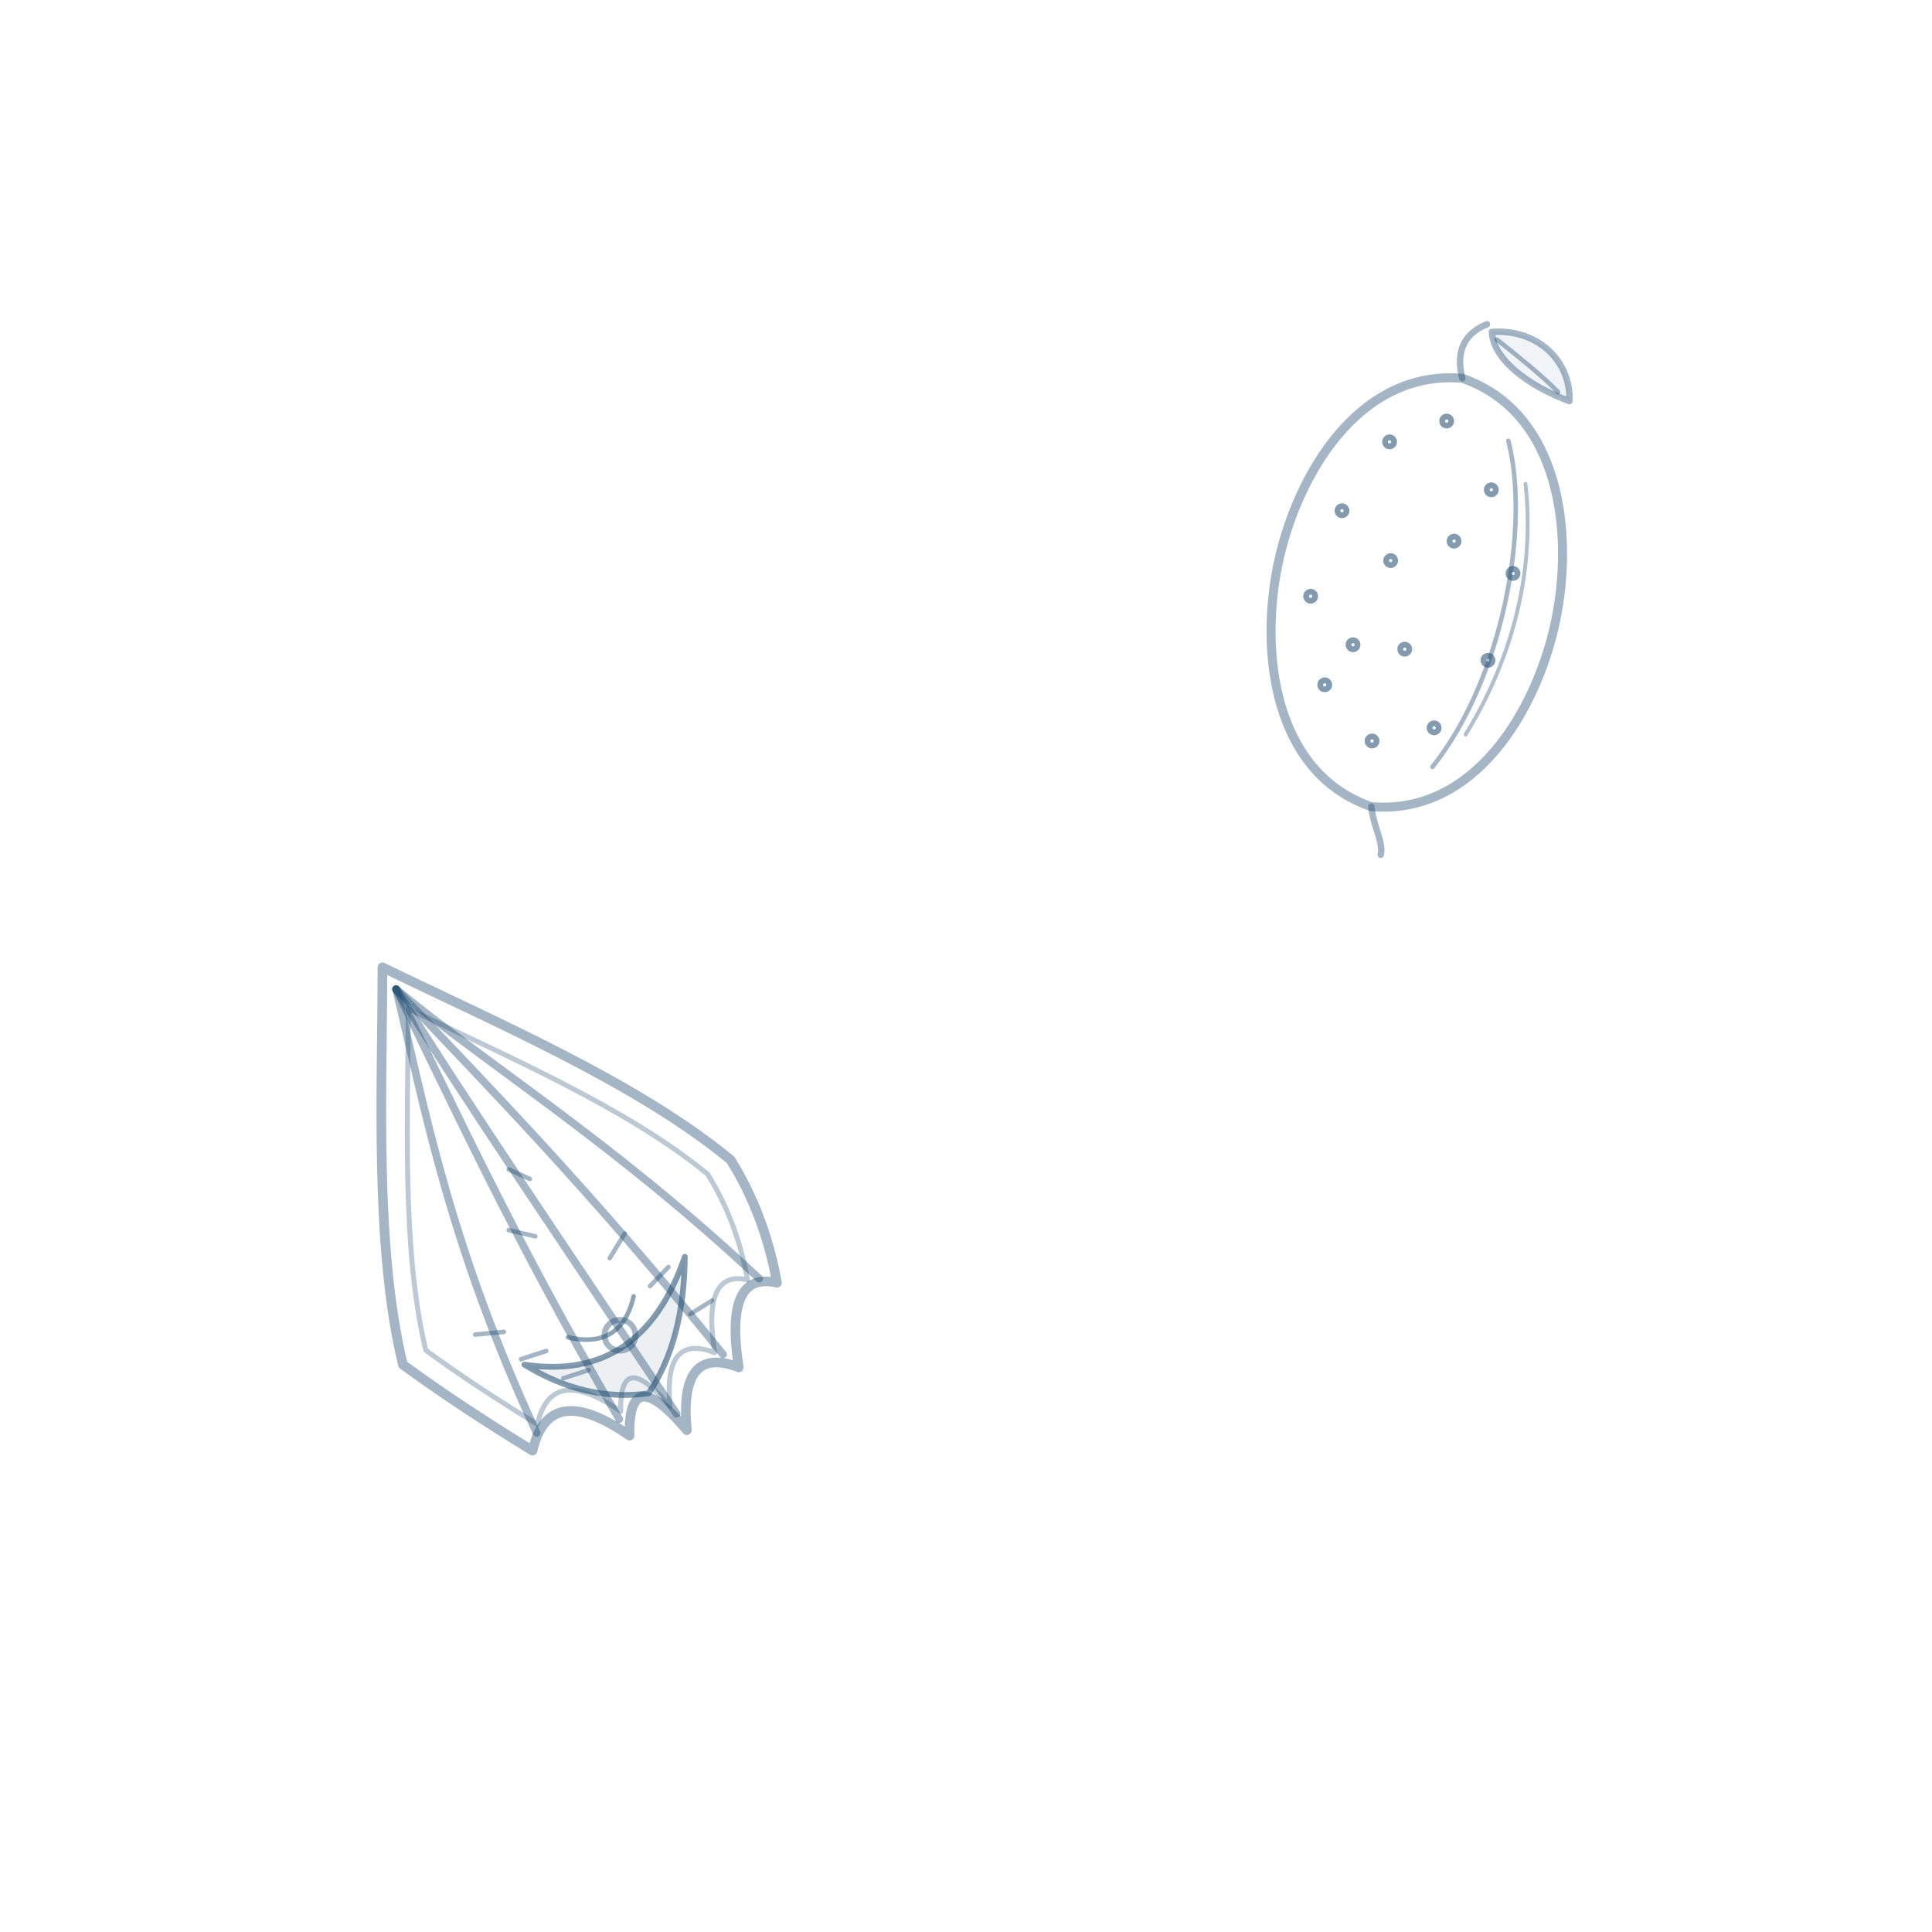
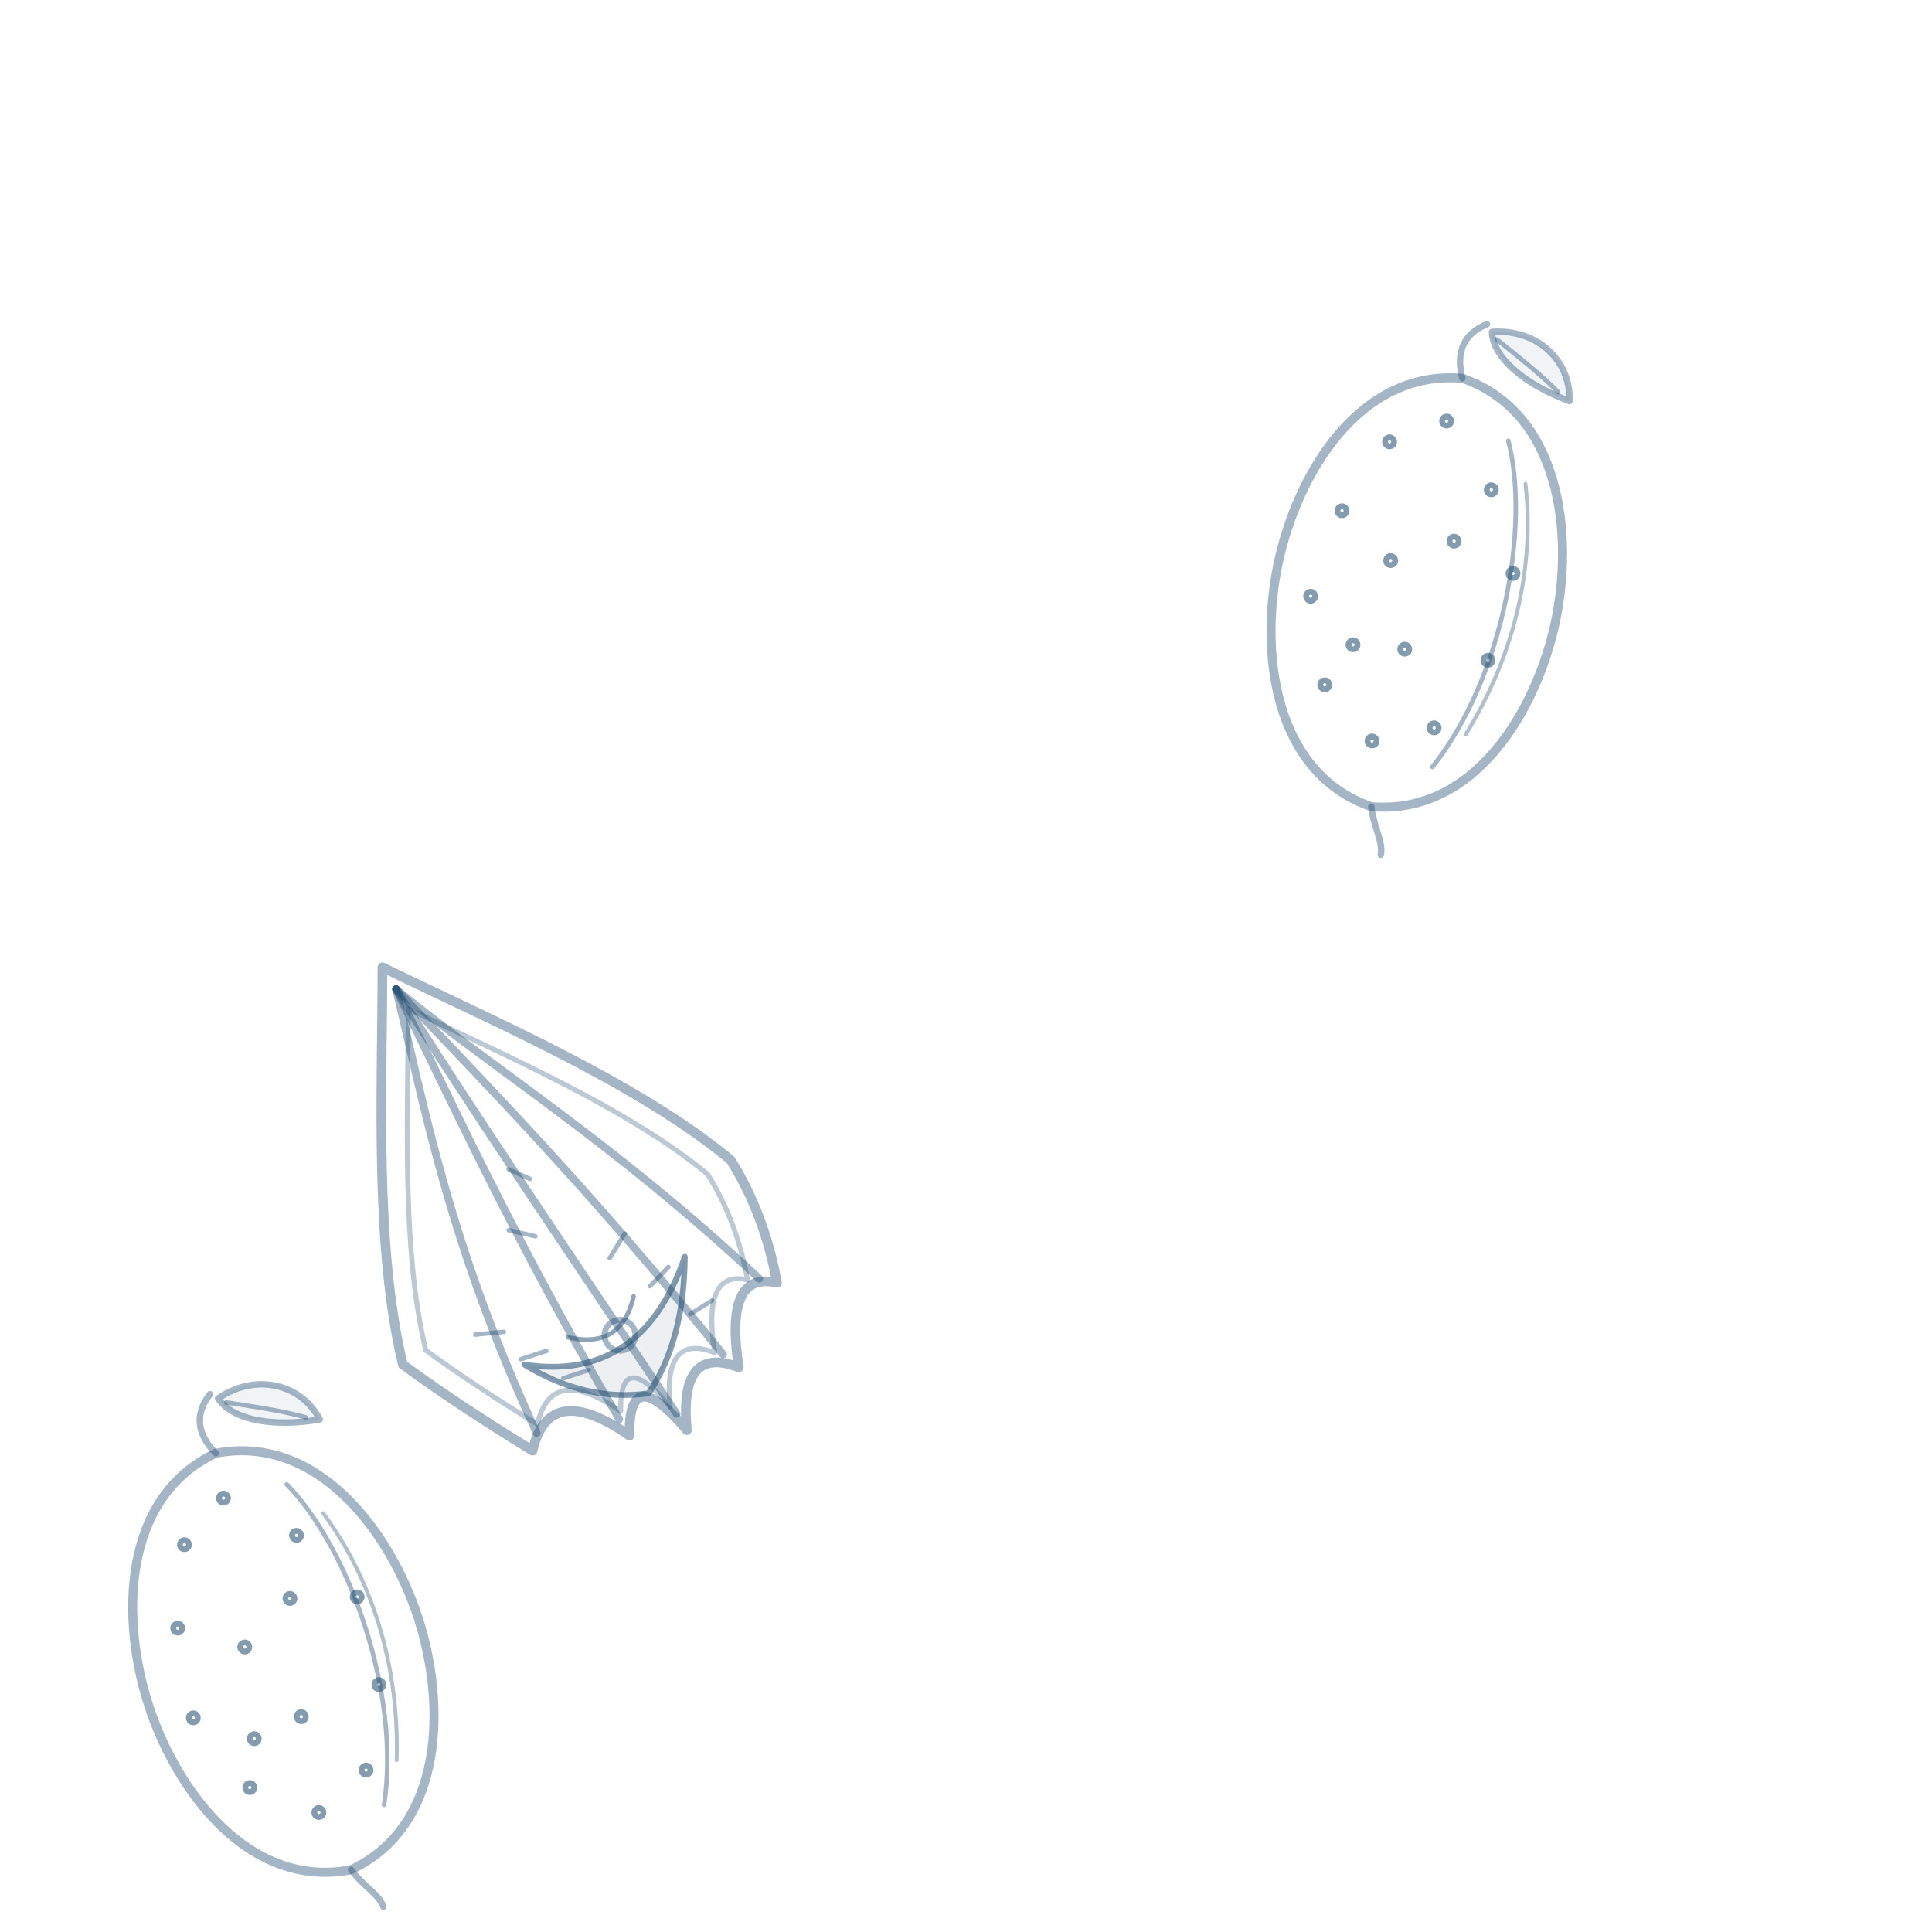
<svg xmlns="http://www.w3.org/2000/svg" viewBox="0 0 300 300" width="300" height="300">
  <g fill="none" stroke="#1c4a6e" stroke-opacity="0.4" stroke-width="1.2" stroke-linecap="round" stroke-linejoin="round">
    <g transform="translate(88,196) rotate(-32)">
      <path d="M0,-54 C-10,-38 -24,-18 -30,0 Q-26,10 -20,22 Q-12,14 -6,28 Q0,18 2,32 Q8,20 14,28 Q20,14 26,20 Q30,10 30,0 C24,-18 10,-38 0,-54 Z" stroke-width="1.5" />
      <path d="M0,-54 C-10,-38 -24,-18 -30,0 Q-26,10 -20,22 Q-12,14 -6,28 Q0,18 2,32 Q8,20 14,28 Q20,14 26,20 Q30,10 30,0 C24,-18 10,-38 0,-54 Z" transform="scale(0.86)" stroke-width="0.9" stroke-opacity="0.3" />
      <path d="M0,-50 C-6,-32 -14,-12 -18,20" />
      <path d="M0,-50 C-2,-30 -5,-8 -6,25" />
      <path d="M0,-50 C0,-28 1,-4 2,29" />
      <path d="M0,-50 C4,-30 9,-8 13,25" />
      <path d="M0,-50 C6,-32 16,-12 24,18" />
      <g stroke-width="0.7" stroke-opacity="0.4">
        <path d="M-14,4 l-4,-2" />
        <path d="M-10,10 l-4,-1" />
        <path d="M-6,16 l-4,-1" />
        <path d="M6,3 l4,-2" />
        <path d="M9,10 l4,-1" />
        <path d="M12,17 l4,0" />
        <path d="M-2,-6 l-3,-3" />
        <path d="M2,-14 l-2,-3" />
      </g>
      <path d="M-14,10 Q0,22 16,9 Q9,20 0,24 Q-9,20 -14,10 Z" fill="#1c4a6e" fill-opacity="0.08" stroke-width="0.9" stroke-opacity="0.55" />
      <path d="M-6,10 q6,6 12,0" stroke-width="0.7" stroke-opacity="0.5" />
      <circle cx="1" cy="14" r="2.4" stroke-width="0.9" />
    </g>
    <g transform="translate(220,92) rotate(12)">
      <path d="M0,-34 C16,-32 22,-14 22,0 C22,14 16,32 0,34 C-16,32 -22,14 -22,0 C-22,-14 -16,-32 0,-34 Z" stroke-width="1.4" />
      <path d="M0,-34 C-2,-38 -1,-41 2,-43" stroke-width="1" />
      <path d="M0,34 C1,37 3,39 3,41" stroke-width="1" />
      <path d="M3,-42 C10,-44 16,-40 17,-34 C10,-35 4,-38 3,-42 Z" stroke-width="1" fill="#1c4a6e" fill-opacity="0.06" />
      <path d="M4,-41 C8,-39 12,-37 15,-35" stroke-width="0.7" />
      <path d="M9,-26 C15,-14 16,10 8,26" stroke-width="0.7" stroke-opacity="0.4" />
      <path d="M13,-20 C17,-8 17,6 12,20" stroke-width="0.6" stroke-opacity="0.35" />
      <g stroke-width="0.9" stroke-opacity="0.55">
        <circle cx="-9" cy="-22" r="0.7" />
        <circle cx="-14" cy="-10" r="0.7" />
        <circle cx="-16" cy="4" r="0.7" />
        <circle cx="-11" cy="17" r="0.7" />
        <circle cx="-2" cy="24" r="0.7" />
        <circle cx="7" cy="20" r="0.7" />
        <circle cx="13" cy="8" r="0.7" />
        <circle cx="14" cy="-6" r="0.7" />
        <circle cx="8" cy="-18" r="0.7" />
        <circle cx="-1" cy="-27" r="0.7" />
        <circle cx="-5" cy="-4" r="0.7" />
        <circle cx="0" cy="9" r="0.7" />
        <circle cx="4" cy="-9" r="0.7" />
        <circle cx="-8" cy="10" r="0.7" />
      </g>
    </g>
+     <g transform="translate(44,258) rotate(-18)">
+       <path d="M0,-34 C16,-32 22,-14 22,0 C22,14 16,32 0,34 C-16,32 -22,14 -22,0 C-22,-14 -16,-32 0,-34 Z" stroke-width="1.4" />
+       <path d="M0,-34 C-2,-38 -1,-41 2,-43" stroke-width="1" />
+       <path d="M0,34 C1,37 3,39 3,41" stroke-width="1" />
+       <path d="M3,-42 C10,-44 16,-40 17,-34 C10,-35 4,-38 3,-42 Z" stroke-width="1" fill="#1c4a6e" fill-opacity="0.06" />
+       <path d="M4,-41 C8,-39 12,-37 15,-35" stroke-width="0.7" />
+       <path d="M9,-26 C15,-14 16,10 8,26" stroke-width="0.7" stroke-opacity="0.4" />
+       <path d="M13,-20 C17,-8 17,6 12,20" stroke-width="0.6" stroke-opacity="0.35" />
+       <g stroke-width="0.9" stroke-opacity="0.55">
+         <circle cx="-9" cy="-22" r="0.7" />
+         <circle cx="-14" cy="-10" r="0.7" />
+         <circle cx="-16" cy="4" r="0.7" />
+         <circle cx="-11" cy="17" r="0.7" />
+         <circle cx="-2" cy="24" r="0.7" />
+         <circle cx="7" cy="20" r="0.7" />
+         <circle cx="13" cy="8" r="0.7" />
+         <circle cx="14" cy="-6" r="0.7" />
+         <circle cx="8" cy="-18" r="0.7" />
+         <circle cx="-1" cy="-27" r="0.7" />
+         <circle cx="-5" cy="-4" r="0.7" />
+         <circle cx="0" cy="9" r="0.7" />
+         <circle cx="4" cy="-9" r="0.7" />
+         <circle cx="-8" cy="10" r="0.7" />
+       </g>
+     </g>
  </g>
</svg>
